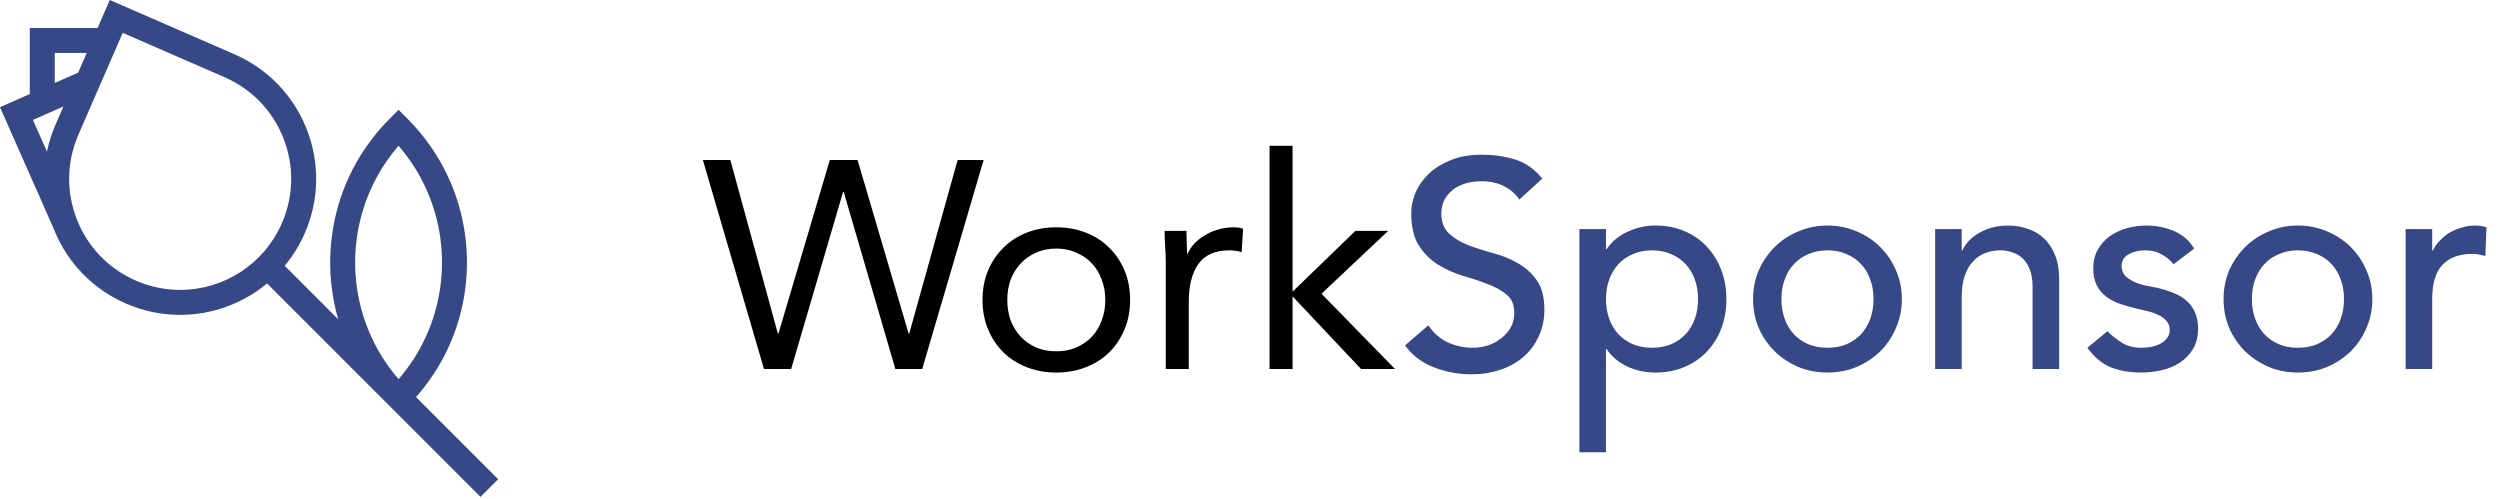
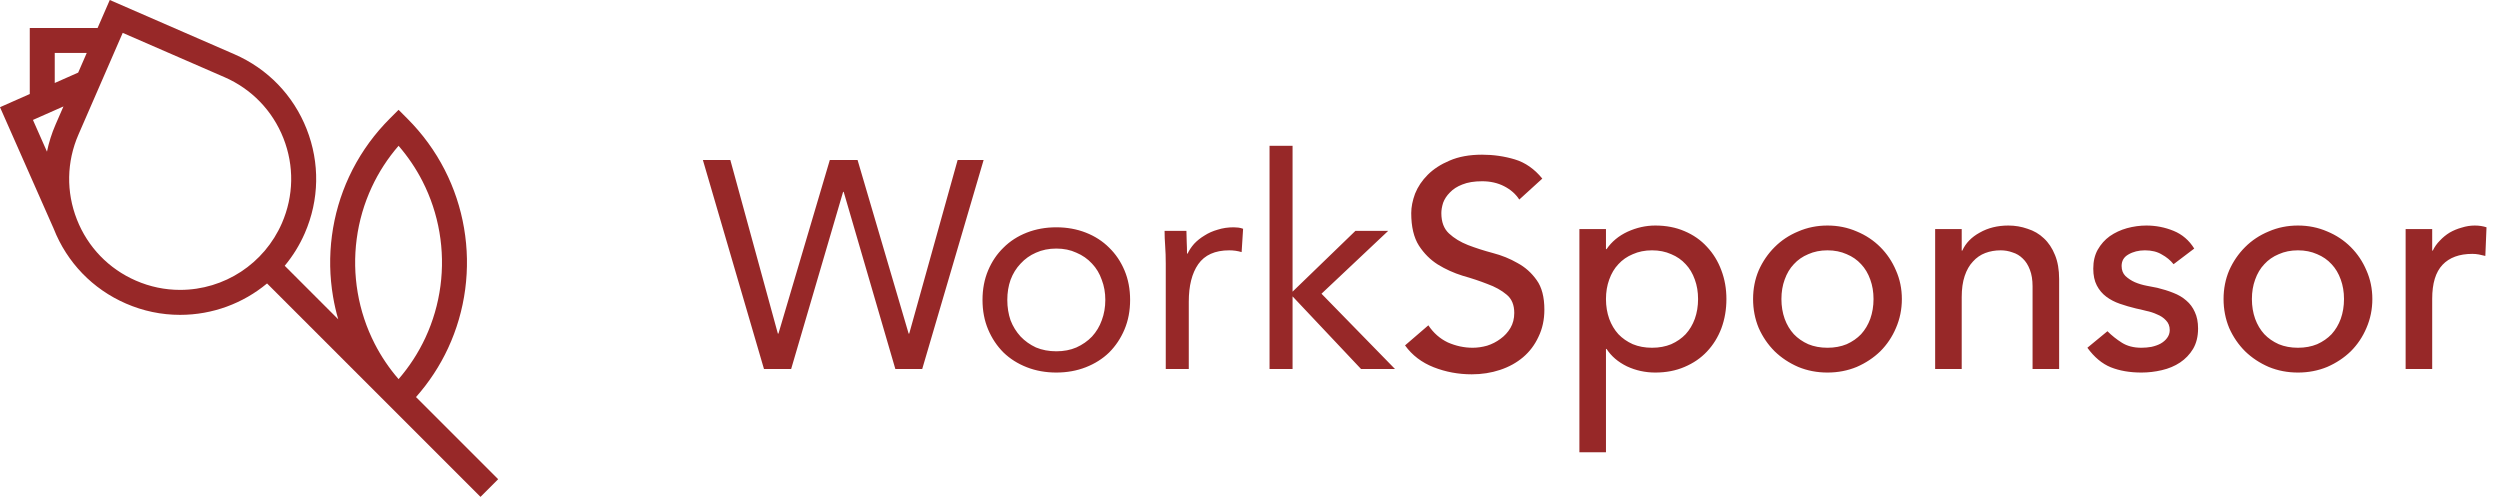
<svg xmlns="http://www.w3.org/2000/svg" width="271" height="54" viewBox="0 0 271 54" fill="none">
-   <path d="M54 51.947L45.095 43.042C46.506 41.447 47.675 39.671 48.568 37.75C49.508 35.728 50.134 33.577 50.428 31.359C50.72 29.153 50.678 26.923 50.304 24.73C49.928 22.518 49.219 20.387 48.2 18.398C47.156 16.361 45.797 14.498 44.162 12.862L43.205 11.904L42.247 12.862C42.053 13.056 41.862 13.255 41.678 13.453C40.102 15.149 38.811 17.067 37.841 19.152C36.901 21.175 36.275 23.325 35.982 25.544C35.69 27.749 35.731 29.979 36.105 32.172C36.245 32.998 36.432 33.812 36.664 34.612L30.863 28.81C31.739 27.756 32.478 26.571 33.042 25.273C34.613 21.664 34.684 17.659 33.243 13.996C31.802 10.334 29.02 7.452 25.411 5.881L11.9 0L10.58 3.032H3.227V10.192L0 11.62C0 11.62 5.78 24.69 5.819 24.788C7.26 28.451 10.041 31.333 13.65 32.904C15.522 33.718 17.498 34.131 19.524 34.131C23.04 34.131 26.354 32.883 28.949 30.725L52.086 53.861L54 51.947ZM38.666 25.898C38.923 23.952 39.472 22.066 40.296 20.293C41.05 18.671 42.027 17.163 43.205 15.804C44.22 16.977 45.087 18.26 45.791 19.632C46.685 21.376 47.305 23.244 47.636 25.185C47.964 27.109 48 29.067 47.744 31.003C47.486 32.949 46.938 34.835 46.113 36.609C45.359 38.231 44.382 39.738 43.205 41.097C42.189 39.924 41.322 38.642 40.619 37.269C39.725 35.525 39.104 33.656 38.774 31.717C38.446 29.793 38.409 27.835 38.666 25.898ZM5.934 5.74H9.402L8.475 7.87L5.934 8.995V5.74H5.934ZM6.879 11.537L6.019 13.511C5.605 14.464 5.297 15.445 5.092 16.44L3.571 13.001L6.879 11.537ZM14.731 30.421C11.785 29.139 9.514 26.787 8.338 23.797C7.161 20.807 7.22 17.538 8.502 14.592L13.302 3.563L24.331 8.363C27.277 9.645 29.547 11.998 30.724 14.988C31.901 17.977 31.842 21.246 30.56 24.192C28.648 28.585 24.316 31.424 19.524 31.424C17.872 31.424 16.259 31.087 14.731 30.421Z" fill="#223579" fill-opacity="0.9" />
-   <path d="M76.192 17.344H79.168L84.32 36.16H84.384L89.952 17.344H92.96L98.496 36.16H98.56L103.808 17.344H106.624L99.968 40H97.056L91.456 20.8H91.392L85.76 40H82.816L76.192 17.344ZM106.504 32.512C106.504 31.339 106.707 30.272 107.112 29.312C107.517 28.352 108.072 27.531 108.776 26.848C109.48 26.144 110.323 25.6 111.304 25.216C112.285 24.832 113.352 24.64 114.504 24.64C115.656 24.64 116.723 24.832 117.704 25.216C118.685 25.6 119.528 26.144 120.232 26.848C120.936 27.531 121.491 28.352 121.896 29.312C122.301 30.272 122.504 31.339 122.504 32.512C122.504 33.685 122.301 34.752 121.896 35.712C121.491 36.672 120.936 37.504 120.232 38.208C119.528 38.891 118.685 39.424 117.704 39.808C116.723 40.192 115.656 40.384 114.504 40.384C113.352 40.384 112.285 40.192 111.304 39.808C110.323 39.424 109.48 38.891 108.776 38.208C108.072 37.504 107.517 36.672 107.112 35.712C106.707 34.752 106.504 33.685 106.504 32.512ZM109.192 32.512C109.192 33.301 109.309 34.037 109.544 34.72C109.8 35.381 110.163 35.968 110.632 36.48C111.101 36.971 111.656 37.365 112.296 37.664C112.957 37.941 113.693 38.08 114.504 38.08C115.315 38.08 116.04 37.941 116.68 37.664C117.341 37.365 117.907 36.971 118.376 36.48C118.845 35.968 119.197 35.381 119.432 34.72C119.688 34.037 119.816 33.301 119.816 32.512C119.816 31.723 119.688 30.997 119.432 30.336C119.197 29.653 118.845 29.067 118.376 28.576C117.907 28.064 117.341 27.669 116.68 27.392C116.04 27.093 115.315 26.944 114.504 26.944C113.693 26.944 112.957 27.093 112.296 27.392C111.656 27.669 111.101 28.064 110.632 28.576C110.163 29.067 109.8 29.653 109.544 30.336C109.309 30.997 109.192 31.723 109.192 32.512ZM126.368 28.576C126.368 27.893 126.347 27.253 126.304 26.656C126.261 26.059 126.24 25.515 126.24 25.024H128.608C128.608 25.429 128.619 25.835 128.64 26.24C128.661 26.645 128.672 27.061 128.672 27.488H128.736C128.907 27.125 129.141 26.773 129.44 26.432C129.76 26.091 130.133 25.792 130.56 25.536C130.987 25.259 131.467 25.045 132 24.896C132.533 24.725 133.109 24.64 133.728 24.64C133.899 24.64 134.069 24.651 134.24 24.672C134.411 24.693 134.581 24.736 134.752 24.8L134.592 27.328C134.165 27.2 133.717 27.136 133.248 27.136C131.712 27.136 130.592 27.637 129.888 28.64C129.205 29.621 128.864 30.976 128.864 32.704V40H126.368V28.576ZM137.618 15.808H140.114V31.616L146.93 25.024H150.482L143.25 31.84L151.218 40H147.538L140.114 32.128V40H137.618V15.808Z" fill="black" />
-   <path d="M154.834 35.264C155.389 36.096 156.093 36.715 156.946 37.12C157.821 37.504 158.717 37.696 159.634 37.696C160.146 37.696 160.669 37.621 161.202 37.472C161.735 37.301 162.215 37.056 162.642 36.736C163.09 36.416 163.453 36.021 163.73 35.552C164.007 35.083 164.146 34.539 164.146 33.92C164.146 33.045 163.869 32.384 163.314 31.936C162.759 31.467 162.066 31.083 161.234 30.784C160.423 30.464 159.527 30.165 158.546 29.888C157.586 29.589 156.69 29.184 155.858 28.672C155.047 28.16 154.365 27.477 153.81 26.624C153.255 25.749 152.978 24.576 152.978 23.104C152.978 22.443 153.117 21.739 153.394 20.992C153.693 20.245 154.151 19.563 154.77 18.944C155.389 18.325 156.178 17.813 157.138 17.408C158.119 16.981 159.293 16.768 160.658 16.768C161.895 16.768 163.079 16.939 164.21 17.28C165.341 17.621 166.333 18.315 167.186 19.36L164.69 21.632C164.306 21.035 163.762 20.555 163.058 20.192C162.354 19.829 161.554 19.648 160.658 19.648C159.805 19.648 159.09 19.765 158.514 20C157.959 20.213 157.511 20.501 157.17 20.864C156.829 21.205 156.583 21.579 156.434 21.984C156.306 22.389 156.242 22.763 156.242 23.104C156.242 24.064 156.519 24.8 157.074 25.312C157.629 25.824 158.311 26.24 159.122 26.56C159.954 26.88 160.85 27.168 161.81 27.424C162.791 27.68 163.687 28.043 164.498 28.512C165.33 28.96 166.023 29.579 166.578 30.368C167.133 31.136 167.41 32.203 167.41 33.568C167.41 34.656 167.197 35.637 166.77 36.512C166.365 37.387 165.81 38.123 165.106 38.72C164.402 39.317 163.57 39.776 162.61 40.096C161.65 40.416 160.626 40.576 159.538 40.576C158.087 40.576 156.711 40.32 155.41 39.808C154.109 39.296 153.074 38.507 152.306 37.44L154.834 35.264ZM171.207 24.832H174.087V27.008H174.151C174.706 26.197 175.463 25.568 176.423 25.12C177.405 24.672 178.407 24.448 179.431 24.448C180.605 24.448 181.661 24.651 182.599 25.056C183.559 25.461 184.37 26.027 185.031 26.752C185.714 27.477 186.237 28.331 186.599 29.312C186.962 30.272 187.143 31.307 187.143 32.416C187.143 33.547 186.962 34.603 186.599 35.584C186.237 36.544 185.714 37.387 185.031 38.112C184.37 38.816 183.559 39.371 182.599 39.776C181.661 40.181 180.605 40.384 179.431 40.384C178.343 40.384 177.319 40.16 176.359 39.712C175.399 39.243 174.663 38.613 174.151 37.824H174.087V49.024H171.207V24.832ZM179.079 27.136C178.311 27.136 177.618 27.275 176.999 27.552C176.381 27.808 175.858 28.171 175.431 28.64C175.005 29.088 174.674 29.643 174.439 30.304C174.205 30.944 174.087 31.648 174.087 32.416C174.087 33.184 174.205 33.899 174.439 34.56C174.674 35.2 175.005 35.755 175.431 36.224C175.858 36.672 176.381 37.035 176.999 37.312C177.618 37.568 178.311 37.696 179.079 37.696C179.847 37.696 180.541 37.568 181.159 37.312C181.778 37.035 182.301 36.672 182.727 36.224C183.154 35.755 183.485 35.2 183.719 34.56C183.954 33.899 184.071 33.184 184.071 32.416C184.071 31.648 183.954 30.944 183.719 30.304C183.485 29.643 183.154 29.088 182.727 28.64C182.301 28.171 181.778 27.808 181.159 27.552C180.541 27.275 179.847 27.136 179.079 27.136ZM193.106 32.416C193.106 33.184 193.223 33.899 193.458 34.56C193.692 35.2 194.023 35.755 194.45 36.224C194.876 36.672 195.399 37.035 196.018 37.312C196.636 37.568 197.33 37.696 198.098 37.696C198.866 37.696 199.559 37.568 200.178 37.312C200.796 37.035 201.319 36.672 201.746 36.224C202.172 35.755 202.503 35.2 202.738 34.56C202.972 33.899 203.09 33.184 203.09 32.416C203.09 31.648 202.972 30.944 202.738 30.304C202.503 29.643 202.172 29.088 201.746 28.64C201.319 28.171 200.796 27.808 200.178 27.552C199.559 27.275 198.866 27.136 198.098 27.136C197.33 27.136 196.636 27.275 196.018 27.552C195.399 27.808 194.876 28.171 194.45 28.64C194.023 29.088 193.692 29.643 193.458 30.304C193.223 30.944 193.106 31.648 193.106 32.416ZM190.034 32.416C190.034 31.307 190.236 30.272 190.642 29.312C191.068 28.352 191.644 27.509 192.37 26.784C193.095 26.059 193.948 25.493 194.93 25.088C195.911 24.661 196.967 24.448 198.098 24.448C199.228 24.448 200.284 24.661 201.266 25.088C202.247 25.493 203.1 26.059 203.826 26.784C204.551 27.509 205.116 28.352 205.522 29.312C205.948 30.272 206.162 31.307 206.162 32.416C206.162 33.525 205.948 34.571 205.522 35.552C205.116 36.512 204.551 37.355 203.826 38.08C203.1 38.784 202.247 39.349 201.266 39.776C200.284 40.181 199.228 40.384 198.098 40.384C196.967 40.384 195.911 40.181 194.93 39.776C193.948 39.349 193.095 38.784 192.37 38.08C191.644 37.355 191.068 36.512 190.642 35.552C190.236 34.571 190.034 33.525 190.034 32.416ZM209.77 24.832H212.65V27.168H212.714C213.076 26.357 213.706 25.707 214.602 25.216C215.498 24.704 216.532 24.448 217.706 24.448C218.431 24.448 219.124 24.565 219.786 24.8C220.468 25.013 221.055 25.355 221.546 25.824C222.058 26.293 222.463 26.901 222.762 27.648C223.06 28.373 223.21 29.237 223.21 30.24V40H220.33V31.04C220.33 30.336 220.234 29.739 220.042 29.248C219.85 28.736 219.594 28.331 219.274 28.032C218.954 27.712 218.58 27.488 218.154 27.36C217.748 27.211 217.322 27.136 216.874 27.136C216.276 27.136 215.722 27.232 215.21 27.424C214.698 27.616 214.25 27.925 213.866 28.352C213.482 28.757 213.183 29.28 212.97 29.92C212.756 30.56 212.65 31.317 212.65 32.192V40H209.77V24.832ZM235.615 28.64C235.274 28.213 234.847 27.861 234.335 27.584C233.844 27.285 233.236 27.136 232.511 27.136C231.828 27.136 231.231 27.285 230.719 27.584C230.228 27.861 229.983 28.277 229.983 28.832C229.983 29.28 230.122 29.643 230.399 29.92C230.698 30.197 231.039 30.421 231.423 30.592C231.828 30.763 232.255 30.891 232.703 30.976C233.151 31.061 233.535 31.136 233.855 31.2C234.474 31.349 235.05 31.531 235.583 31.744C236.138 31.957 236.607 32.235 236.991 32.576C237.396 32.917 237.706 33.333 237.919 33.824C238.154 34.315 238.271 34.912 238.271 35.616C238.271 36.469 238.09 37.205 237.727 37.824C237.364 38.421 236.895 38.912 236.319 39.296C235.743 39.68 235.082 39.957 234.335 40.128C233.61 40.299 232.874 40.384 232.127 40.384C230.868 40.384 229.759 40.192 228.799 39.808C227.86 39.424 227.018 38.72 226.271 37.696L228.447 35.904C228.916 36.373 229.439 36.789 230.015 37.152C230.591 37.515 231.295 37.696 232.127 37.696C232.49 37.696 232.852 37.664 233.215 37.6C233.599 37.515 233.93 37.397 234.207 37.248C234.506 37.077 234.74 36.875 234.911 36.64C235.103 36.384 235.199 36.096 235.199 35.776C235.199 35.349 235.06 34.997 234.783 34.72C234.527 34.443 234.207 34.229 233.823 34.08C233.46 33.909 233.066 33.781 232.639 33.696C232.234 33.589 231.871 33.504 231.551 33.44C230.932 33.291 230.346 33.12 229.791 32.928C229.236 32.736 228.746 32.48 228.319 32.16C227.892 31.84 227.551 31.435 227.295 30.944C227.039 30.453 226.911 29.845 226.911 29.12C226.911 28.331 227.071 27.648 227.391 27.072C227.732 26.475 228.17 25.984 228.703 25.6C229.258 25.216 229.876 24.928 230.559 24.736C231.263 24.544 231.967 24.448 232.671 24.448C233.695 24.448 234.676 24.64 235.615 25.024C236.554 25.408 237.3 26.048 237.855 26.944L235.615 28.64ZM244.106 32.416C244.106 33.184 244.223 33.899 244.458 34.56C244.692 35.2 245.023 35.755 245.45 36.224C245.876 36.672 246.399 37.035 247.018 37.312C247.636 37.568 248.33 37.696 249.098 37.696C249.866 37.696 250.559 37.568 251.178 37.312C251.796 37.035 252.319 36.672 252.746 36.224C253.172 35.755 253.503 35.2 253.738 34.56C253.972 33.899 254.09 33.184 254.09 32.416C254.09 31.648 253.972 30.944 253.738 30.304C253.503 29.643 253.172 29.088 252.746 28.64C252.319 28.171 251.796 27.808 251.178 27.552C250.559 27.275 249.866 27.136 249.098 27.136C248.33 27.136 247.636 27.275 247.018 27.552C246.399 27.808 245.876 28.171 245.45 28.64C245.023 29.088 244.692 29.643 244.458 30.304C244.223 30.944 244.106 31.648 244.106 32.416ZM241.034 32.416C241.034 31.307 241.236 30.272 241.642 29.312C242.068 28.352 242.644 27.509 243.37 26.784C244.095 26.059 244.948 25.493 245.93 25.088C246.911 24.661 247.967 24.448 249.098 24.448C250.228 24.448 251.284 24.661 252.266 25.088C253.247 25.493 254.1 26.059 254.826 26.784C255.551 27.509 256.116 28.352 256.522 29.312C256.948 30.272 257.162 31.307 257.162 32.416C257.162 33.525 256.948 34.571 256.522 35.552C256.116 36.512 255.551 37.355 254.826 38.08C254.1 38.784 253.247 39.349 252.266 39.776C251.284 40.181 250.228 40.384 249.098 40.384C247.967 40.384 246.911 40.181 245.93 39.776C244.948 39.349 244.095 38.784 243.37 38.08C242.644 37.355 242.068 36.512 241.642 35.552C241.236 34.571 241.034 33.525 241.034 32.416ZM260.77 24.832H263.65V27.168H263.714C263.906 26.763 264.162 26.4 264.482 26.08C264.802 25.739 265.154 25.451 265.538 25.216C265.943 24.981 266.38 24.8 266.85 24.672C267.319 24.523 267.788 24.448 268.258 24.448C268.727 24.448 269.154 24.512 269.538 24.64L269.41 27.744C269.175 27.68 268.94 27.627 268.706 27.584C268.471 27.541 268.236 27.52 268.002 27.52C266.594 27.52 265.516 27.915 264.77 28.704C264.023 29.493 263.65 30.72 263.65 32.384V40H260.77V24.832Z" fill="#223579" fill-opacity="0.9" />
+   <path d="M54 51.947L45.095 43.042C46.506 41.447 47.675 39.671 48.568 37.75C49.508 35.728 50.134 33.577 50.428 31.359C50.72 29.153 50.678 26.923 50.304 24.73C49.928 22.518 49.219 20.387 48.2 18.398C47.156 16.361 45.797 14.498 44.162 12.862L43.205 11.904L42.247 12.862C42.053 13.056 41.862 13.255 41.678 13.453C40.102 15.149 38.811 17.067 37.841 19.152C36.901 21.175 36.275 23.325 35.982 25.544C35.69 27.749 35.731 29.979 36.105 32.172C36.245 32.998 36.432 33.812 36.664 34.612L30.863 28.81C31.739 27.756 32.478 26.571 33.042 25.273C34.613 21.664 34.684 17.659 33.243 13.996C31.802 10.334 29.02 7.452 25.411 5.881L11.9 0L10.58 3.032H3.227V10.192L0 11.62C0 11.62 5.78 24.69 5.819 24.788C7.26 28.451 10.041 31.333 13.65 32.904C15.522 33.718 17.498 34.131 19.524 34.131C23.04 34.131 26.354 32.883 28.949 30.725L52.086 53.861L54 51.947ZM38.666 25.898C38.923 23.952 39.472 22.066 40.296 20.293C41.05 18.671 42.027 17.163 43.205 15.804C44.22 16.977 45.087 18.26 45.791 19.632C46.685 21.376 47.305 23.244 47.636 25.185C47.964 27.109 48 29.067 47.744 31.003C47.486 32.949 46.938 34.835 46.113 36.609C45.359 38.231 44.382 39.738 43.205 41.097C42.189 39.924 41.322 38.642 40.619 37.269C39.725 35.525 39.104 33.656 38.774 31.717C38.446 29.793 38.409 27.835 38.666 25.898ZM5.934 5.74H9.402L8.475 7.87L5.934 8.995V5.74H5.934ZM6.879 11.537L6.019 13.511C5.605 14.464 5.297 15.445 5.092 16.44L3.571 13.001L6.879 11.537ZM14.731 30.421C11.785 29.139 9.514 26.787 8.338 23.797C7.161 20.807 7.22 17.538 8.502 14.592L13.302 3.563L24.331 8.363C27.277 9.645 29.547 11.998 30.724 14.988C31.901 17.977 31.842 21.246 30.56 24.192C28.648 28.585 24.316 31.424 19.524 31.424C17.872 31.424 16.259 31.087 14.731 30.421Z" fill="#972828" />
+   <path d="M76.192 17.344H79.168L84.32 36.16H84.384L89.952 17.344H92.96L98.496 36.16H98.56L103.808 17.344H106.624L99.968 40H97.056L91.456 20.8H91.392L85.76 40H82.816L76.192 17.344ZM106.504 32.512C106.504 31.339 106.707 30.272 107.112 29.312C107.517 28.352 108.072 27.531 108.776 26.848C109.48 26.144 110.323 25.6 111.304 25.216C112.285 24.832 113.352 24.64 114.504 24.64C115.656 24.64 116.723 24.832 117.704 25.216C118.685 25.6 119.528 26.144 120.232 26.848C120.936 27.531 121.491 28.352 121.896 29.312C122.301 30.272 122.504 31.339 122.504 32.512C122.504 33.685 122.301 34.752 121.896 35.712C121.491 36.672 120.936 37.504 120.232 38.208C119.528 38.891 118.685 39.424 117.704 39.808C116.723 40.192 115.656 40.384 114.504 40.384C113.352 40.384 112.285 40.192 111.304 39.808C110.323 39.424 109.48 38.891 108.776 38.208C108.072 37.504 107.517 36.672 107.112 35.712C106.707 34.752 106.504 33.685 106.504 32.512ZM109.192 32.512C109.192 33.301 109.309 34.037 109.544 34.72C109.8 35.381 110.163 35.968 110.632 36.48C111.101 36.971 111.656 37.365 112.296 37.664C112.957 37.941 113.693 38.08 114.504 38.08C115.315 38.08 116.04 37.941 116.68 37.664C117.341 37.365 117.907 36.971 118.376 36.48C118.845 35.968 119.197 35.381 119.432 34.72C119.688 34.037 119.816 33.301 119.816 32.512C119.816 31.723 119.688 30.997 119.432 30.336C119.197 29.653 118.845 29.067 118.376 28.576C117.907 28.064 117.341 27.669 116.68 27.392C116.04 27.093 115.315 26.944 114.504 26.944C113.693 26.944 112.957 27.093 112.296 27.392C111.656 27.669 111.101 28.064 110.632 28.576C110.163 29.067 109.8 29.653 109.544 30.336C109.309 30.997 109.192 31.723 109.192 32.512ZM126.368 28.576C126.368 27.893 126.347 27.253 126.304 26.656C126.261 26.059 126.24 25.515 126.24 25.024H128.608C128.608 25.429 128.619 25.835 128.64 26.24C128.661 26.645 128.672 27.061 128.672 27.488H128.736C128.907 27.125 129.141 26.773 129.44 26.432C129.76 26.091 130.133 25.792 130.56 25.536C130.987 25.259 131.467 25.045 132 24.896C132.533 24.725 133.109 24.64 133.728 24.64C133.899 24.64 134.069 24.651 134.24 24.672C134.411 24.693 134.581 24.736 134.752 24.8L134.592 27.328C134.165 27.2 133.717 27.136 133.248 27.136C131.712 27.136 130.592 27.637 129.888 28.64C129.205 29.621 128.864 30.976 128.864 32.704V40H126.368V28.576ZM137.618 15.808H140.114V31.616L146.93 25.024H150.482L143.25 31.84L151.218 40H147.538L140.114 32.128V40H137.618V15.808ZM154.834 35.264C155.389 36.096 156.093 36.715 156.946 37.12C157.821 37.504 158.717 37.696 159.634 37.696C160.146 37.696 160.669 37.621 161.202 37.472C161.735 37.301 162.215 37.056 162.642 36.736C163.09 36.416 163.453 36.021 163.73 35.552C164.007 35.083 164.146 34.539 164.146 33.92C164.146 33.045 163.869 32.384 163.314 31.936C162.759 31.467 162.066 31.083 161.234 30.784C160.423 30.464 159.527 30.165 158.546 29.888C157.586 29.589 156.69 29.184 155.858 28.672C155.047 28.16 154.365 27.477 153.81 26.624C153.255 25.749 152.978 24.576 152.978 23.104C152.978 22.443 153.117 21.739 153.394 20.992C153.693 20.245 154.151 19.563 154.77 18.944C155.389 18.325 156.178 17.813 157.138 17.408C158.119 16.981 159.293 16.768 160.658 16.768C161.895 16.768 163.079 16.939 164.21 17.28C165.341 17.621 166.333 18.315 167.186 19.36L164.69 21.632C164.306 21.035 163.762 20.555 163.058 20.192C162.354 19.829 161.554 19.648 160.658 19.648C159.805 19.648 159.09 19.765 158.514 20C157.959 20.213 157.511 20.501 157.17 20.864C156.829 21.205 156.583 21.579 156.434 21.984C156.306 22.389 156.242 22.763 156.242 23.104C156.242 24.064 156.519 24.8 157.074 25.312C157.629 25.824 158.311 26.24 159.122 26.56C159.954 26.88 160.85 27.168 161.81 27.424C162.791 27.68 163.687 28.043 164.498 28.512C165.33 28.96 166.023 29.579 166.578 30.368C167.133 31.136 167.41 32.203 167.41 33.568C167.41 34.656 167.197 35.637 166.77 36.512C166.365 37.387 165.81 38.123 165.106 38.72C164.402 39.317 163.57 39.776 162.61 40.096C161.65 40.416 160.626 40.576 159.538 40.576C158.087 40.576 156.711 40.32 155.41 39.808C154.109 39.296 153.074 38.507 152.306 37.44L154.834 35.264ZM171.207 24.832H174.087V27.008H174.151C174.706 26.197 175.463 25.568 176.423 25.12C177.405 24.672 178.407 24.448 179.431 24.448C180.605 24.448 181.661 24.651 182.599 25.056C183.559 25.461 184.37 26.027 185.031 26.752C185.714 27.477 186.237 28.331 186.599 29.312C186.962 30.272 187.143 31.307 187.143 32.416C187.143 33.547 186.962 34.603 186.599 35.584C186.237 36.544 185.714 37.387 185.031 38.112C184.37 38.816 183.559 39.371 182.599 39.776C181.661 40.181 180.605 40.384 179.431 40.384C178.343 40.384 177.319 40.16 176.359 39.712C175.399 39.243 174.663 38.613 174.151 37.824H174.087V49.024H171.207V24.832ZM179.079 27.136C178.311 27.136 177.618 27.275 176.999 27.552C176.381 27.808 175.858 28.171 175.431 28.64C175.005 29.088 174.674 29.643 174.439 30.304C174.205 30.944 174.087 31.648 174.087 32.416C174.087 33.184 174.205 33.899 174.439 34.56C174.674 35.2 175.005 35.755 175.431 36.224C175.858 36.672 176.381 37.035 176.999 37.312C177.618 37.568 178.311 37.696 179.079 37.696C179.847 37.696 180.541 37.568 181.159 37.312C181.778 37.035 182.301 36.672 182.727 36.224C183.154 35.755 183.485 35.2 183.719 34.56C183.954 33.899 184.071 33.184 184.071 32.416C184.071 31.648 183.954 30.944 183.719 30.304C183.485 29.643 183.154 29.088 182.727 28.64C182.301 28.171 181.778 27.808 181.159 27.552C180.541 27.275 179.847 27.136 179.079 27.136ZM193.106 32.416C193.106 33.184 193.223 33.899 193.458 34.56C193.692 35.2 194.023 35.755 194.45 36.224C194.876 36.672 195.399 37.035 196.018 37.312C196.636 37.568 197.33 37.696 198.098 37.696C198.866 37.696 199.559 37.568 200.178 37.312C200.796 37.035 201.319 36.672 201.746 36.224C202.172 35.755 202.503 35.2 202.738 34.56C202.972 33.899 203.09 33.184 203.09 32.416C203.09 31.648 202.972 30.944 202.738 30.304C202.503 29.643 202.172 29.088 201.746 28.64C201.319 28.171 200.796 27.808 200.178 27.552C199.559 27.275 198.866 27.136 198.098 27.136C197.33 27.136 196.636 27.275 196.018 27.552C195.399 27.808 194.876 28.171 194.45 28.64C194.023 29.088 193.692 29.643 193.458 30.304C193.223 30.944 193.106 31.648 193.106 32.416ZM190.034 32.416C190.034 31.307 190.236 30.272 190.642 29.312C191.068 28.352 191.644 27.509 192.37 26.784C193.095 26.059 193.948 25.493 194.93 25.088C195.911 24.661 196.967 24.448 198.098 24.448C199.228 24.448 200.284 24.661 201.266 25.088C202.247 25.493 203.1 26.059 203.826 26.784C204.551 27.509 205.116 28.352 205.522 29.312C205.948 30.272 206.162 31.307 206.162 32.416C206.162 33.525 205.948 34.571 205.522 35.552C205.116 36.512 204.551 37.355 203.826 38.08C203.1 38.784 202.247 39.349 201.266 39.776C200.284 40.181 199.228 40.384 198.098 40.384C196.967 40.384 195.911 40.181 194.93 39.776C193.948 39.349 193.095 38.784 192.37 38.08C191.644 37.355 191.068 36.512 190.642 35.552C190.236 34.571 190.034 33.525 190.034 32.416ZM209.77 24.832H212.65V27.168H212.714C213.076 26.357 213.706 25.707 214.602 25.216C215.498 24.704 216.532 24.448 217.706 24.448C218.431 24.448 219.124 24.565 219.786 24.8C220.468 25.013 221.055 25.355 221.546 25.824C222.058 26.293 222.463 26.901 222.762 27.648C223.06 28.373 223.21 29.237 223.21 30.24V40H220.33V31.04C220.33 30.336 220.234 29.739 220.042 29.248C219.85 28.736 219.594 28.331 219.274 28.032C218.954 27.712 218.58 27.488 218.154 27.36C217.748 27.211 217.322 27.136 216.874 27.136C216.276 27.136 215.722 27.232 215.21 27.424C214.698 27.616 214.25 27.925 213.866 28.352C213.482 28.757 213.183 29.28 212.97 29.92C212.756 30.56 212.65 31.317 212.65 32.192V40H209.77V24.832ZM235.615 28.64C235.274 28.213 234.847 27.861 234.335 27.584C233.844 27.285 233.236 27.136 232.511 27.136C231.828 27.136 231.231 27.285 230.719 27.584C230.228 27.861 229.983 28.277 229.983 28.832C229.983 29.28 230.122 29.643 230.399 29.92C230.698 30.197 231.039 30.421 231.423 30.592C231.828 30.763 232.255 30.891 232.703 30.976C233.151 31.061 233.535 31.136 233.855 31.2C234.474 31.349 235.05 31.531 235.583 31.744C236.138 31.957 236.607 32.235 236.991 32.576C237.396 32.917 237.706 33.333 237.919 33.824C238.154 34.315 238.271 34.912 238.271 35.616C238.271 36.469 238.09 37.205 237.727 37.824C237.364 38.421 236.895 38.912 236.319 39.296C235.743 39.68 235.082 39.957 234.335 40.128C233.61 40.299 232.874 40.384 232.127 40.384C230.868 40.384 229.759 40.192 228.799 39.808C227.86 39.424 227.018 38.72 226.271 37.696L228.447 35.904C228.916 36.373 229.439 36.789 230.015 37.152C230.591 37.515 231.295 37.696 232.127 37.696C232.49 37.696 232.852 37.664 233.215 37.6C233.599 37.515 233.93 37.397 234.207 37.248C234.506 37.077 234.74 36.875 234.911 36.64C235.103 36.384 235.199 36.096 235.199 35.776C235.199 35.349 235.06 34.997 234.783 34.72C234.527 34.443 234.207 34.229 233.823 34.08C233.46 33.909 233.066 33.781 232.639 33.696C232.234 33.589 231.871 33.504 231.551 33.44C230.932 33.291 230.346 33.12 229.791 32.928C229.236 32.736 228.746 32.48 228.319 32.16C227.892 31.84 227.551 31.435 227.295 30.944C227.039 30.453 226.911 29.845 226.911 29.12C226.911 28.331 227.071 27.648 227.391 27.072C227.732 26.475 228.17 25.984 228.703 25.6C229.258 25.216 229.876 24.928 230.559 24.736C231.263 24.544 231.967 24.448 232.671 24.448C233.695 24.448 234.676 24.64 235.615 25.024C236.554 25.408 237.3 26.048 237.855 26.944L235.615 28.64ZM244.106 32.416C244.106 33.184 244.223 33.899 244.458 34.56C244.692 35.2 245.023 35.755 245.45 36.224C245.876 36.672 246.399 37.035 247.018 37.312C247.636 37.568 248.33 37.696 249.098 37.696C249.866 37.696 250.559 37.568 251.178 37.312C251.796 37.035 252.319 36.672 252.746 36.224C253.172 35.755 253.503 35.2 253.738 34.56C253.972 33.899 254.09 33.184 254.09 32.416C254.09 31.648 253.972 30.944 253.738 30.304C253.503 29.643 253.172 29.088 252.746 28.64C252.319 28.171 251.796 27.808 251.178 27.552C250.559 27.275 249.866 27.136 249.098 27.136C248.33 27.136 247.636 27.275 247.018 27.552C246.399 27.808 245.876 28.171 245.45 28.64C245.023 29.088 244.692 29.643 244.458 30.304C244.223 30.944 244.106 31.648 244.106 32.416ZM241.034 32.416C241.034 31.307 241.236 30.272 241.642 29.312C242.068 28.352 242.644 27.509 243.37 26.784C244.095 26.059 244.948 25.493 245.93 25.088C246.911 24.661 247.967 24.448 249.098 24.448C250.228 24.448 251.284 24.661 252.266 25.088C253.247 25.493 254.1 26.059 254.826 26.784C255.551 27.509 256.116 28.352 256.522 29.312C256.948 30.272 257.162 31.307 257.162 32.416C257.162 33.525 256.948 34.571 256.522 35.552C256.116 36.512 255.551 37.355 254.826 38.08C254.1 38.784 253.247 39.349 252.266 39.776C251.284 40.181 250.228 40.384 249.098 40.384C247.967 40.384 246.911 40.181 245.93 39.776C244.948 39.349 244.095 38.784 243.37 38.08C242.644 37.355 242.068 36.512 241.642 35.552C241.236 34.571 241.034 33.525 241.034 32.416ZM260.77 24.832H263.65V27.168H263.714C263.906 26.763 264.162 26.4 264.482 26.08C264.802 25.739 265.154 25.451 265.538 25.216C265.943 24.981 266.38 24.8 266.85 24.672C267.319 24.523 267.788 24.448 268.258 24.448C268.727 24.448 269.154 24.512 269.538 24.64L269.41 27.744C269.175 27.68 268.94 27.627 268.706 27.584C268.471 27.541 268.236 27.52 268.002 27.52C266.594 27.52 265.516 27.915 264.77 28.704C264.023 29.493 263.65 30.72 263.65 32.384V40H260.77V24.832Z" fill="#972828" />
</svg>
